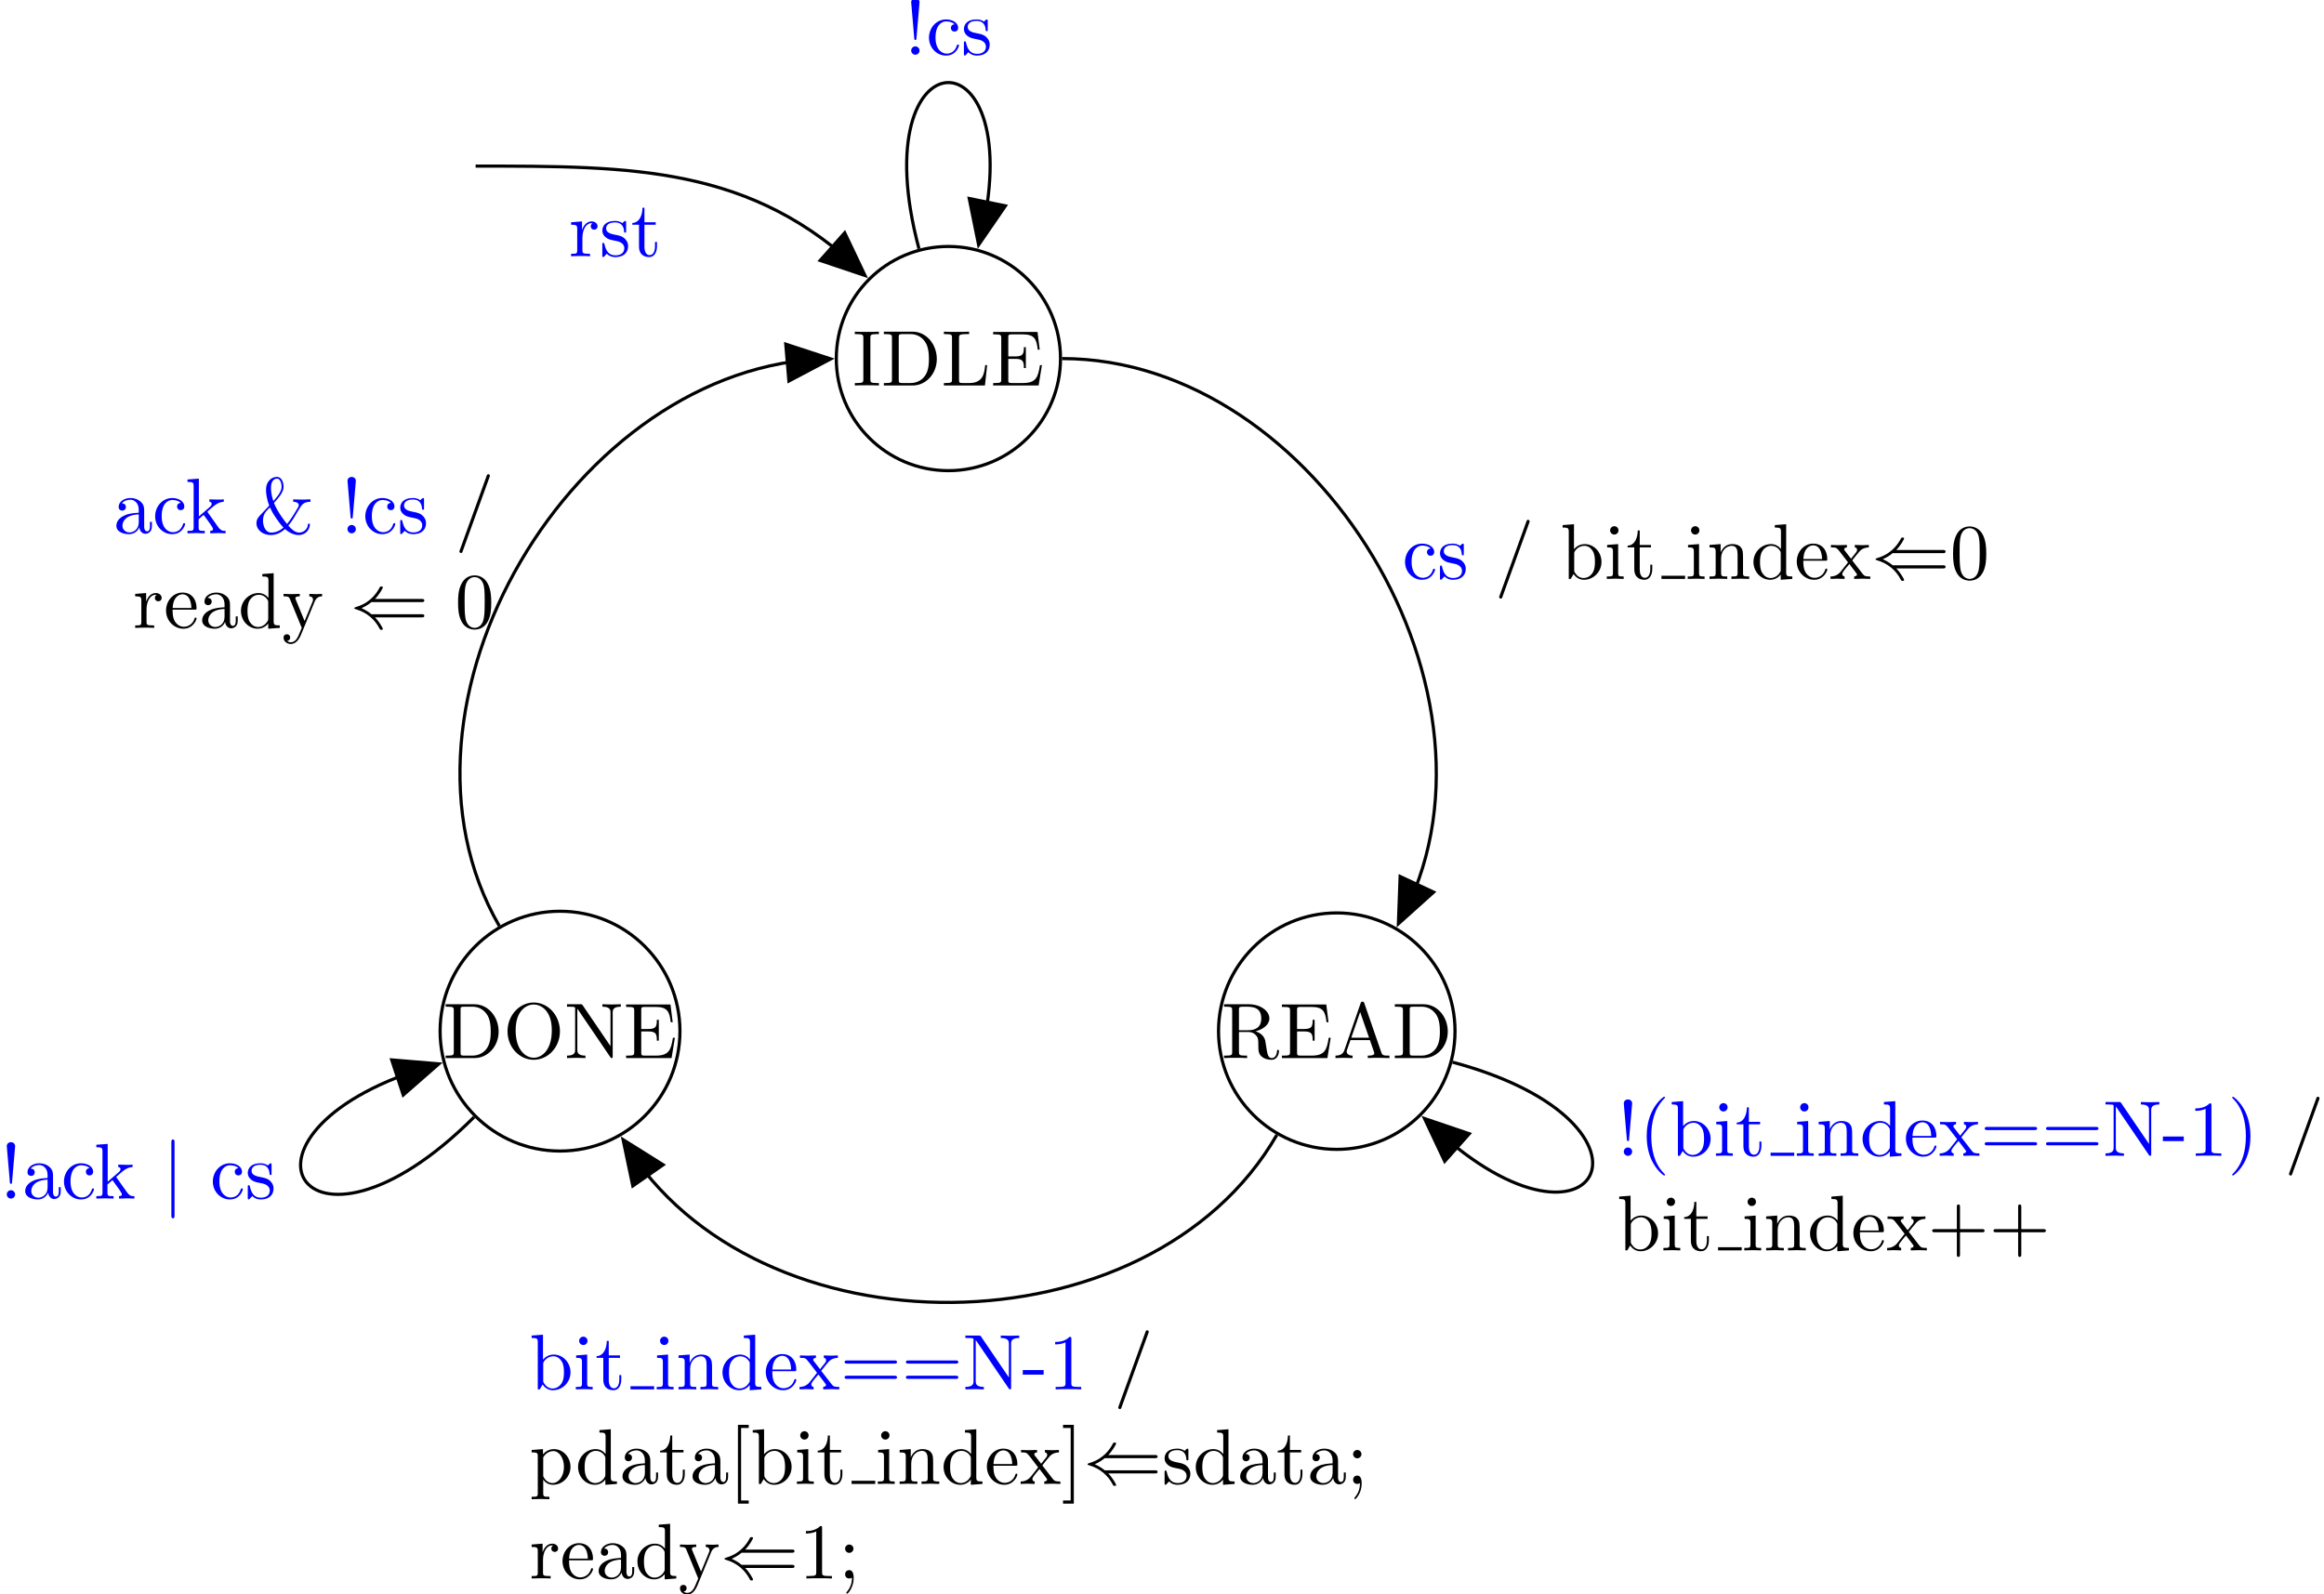
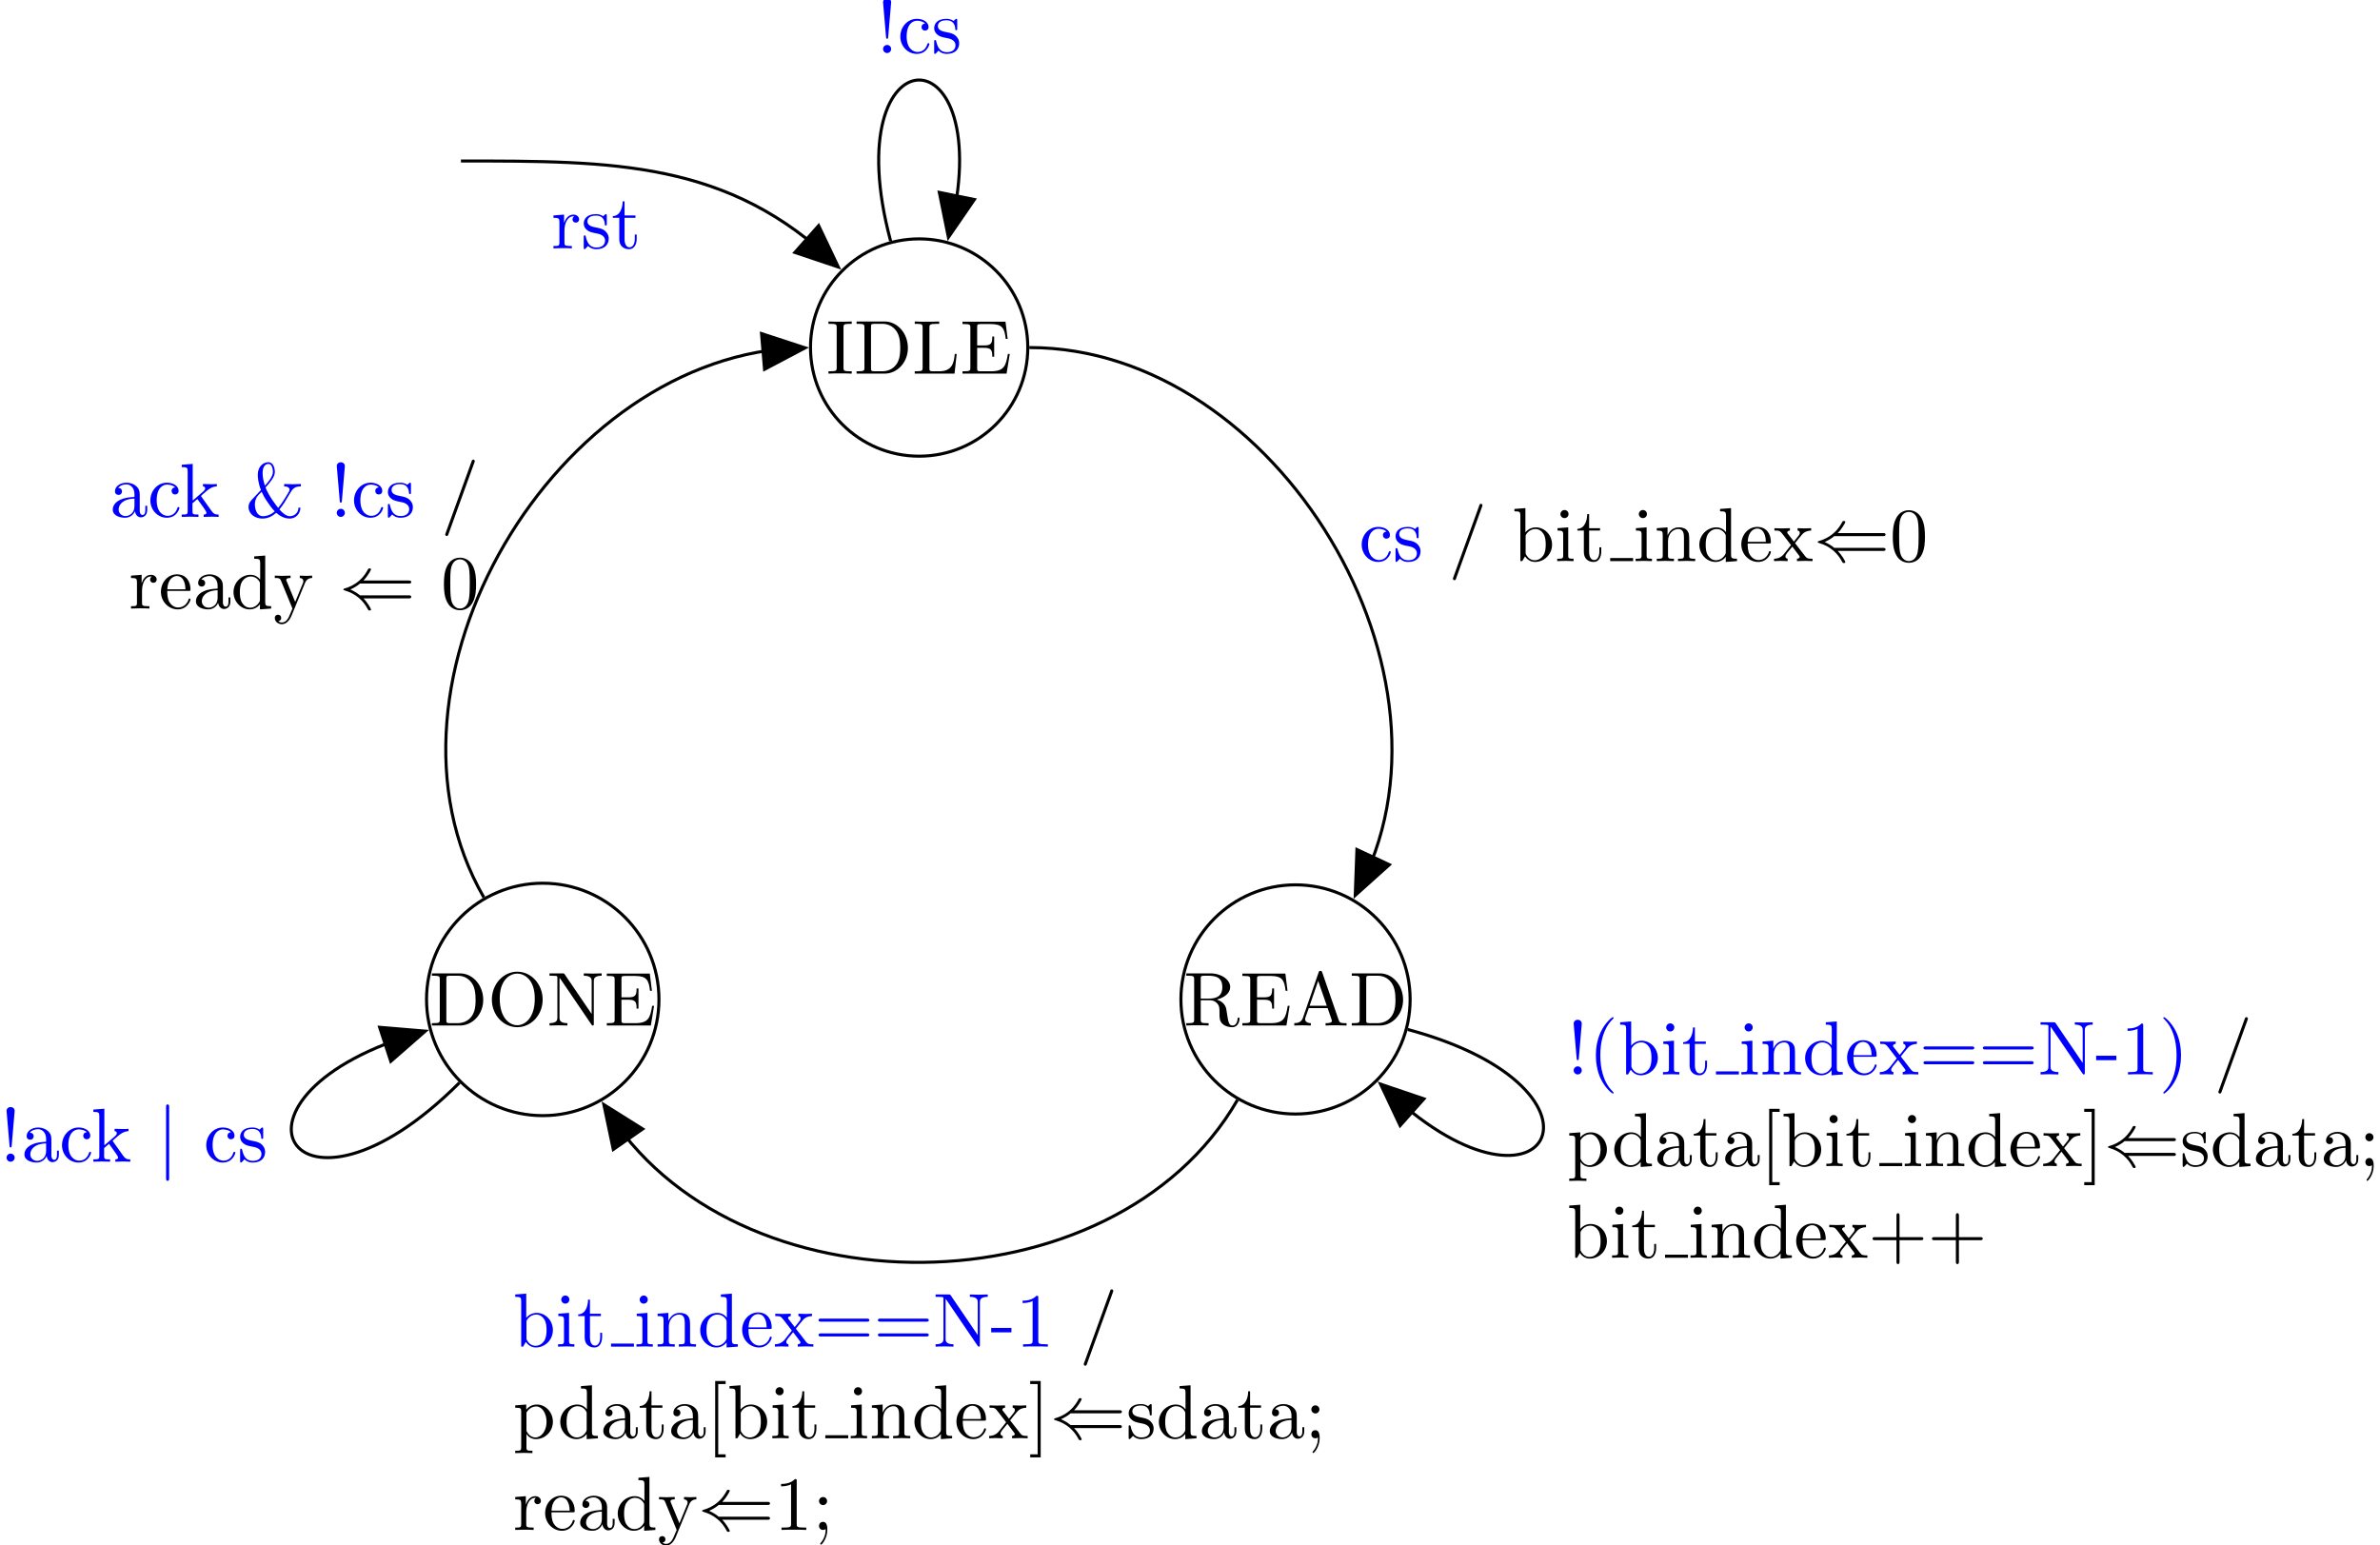
- <svg xmlns="http://www.w3.org/2000/svg" xmlns:xlink="http://www.w3.org/1999/xlink" version="1.1" width="587.593pt" height="403.037pt" viewBox="6.638 -409.676 587.593 403.037">
+ <svg xmlns="http://www.w3.org/2000/svg" xmlns:xlink="http://www.w3.org/1999/xlink" version="1.1" width="620.913pt" height="403.037pt" viewBox="6.638 -409.676 620.913 403.037">
  <defs>
    <path id="g0-40" d="M9.056-1.325C9.225-1.325 9.405-1.325 9.405-1.524S9.225-1.724 9.046-1.724H2.72C2.301-2.082 1.793-2.341 1.465-2.491C1.823-2.65 2.311-2.909 2.72-3.258H9.046C9.225-3.258 9.405-3.258 9.405-3.457S9.225-3.656 9.056-3.656H3.168C3.646-4.115 4.164-4.991 4.164-5.121C4.164-5.23 4.035-5.23 3.975-5.23C3.895-5.23 3.826-5.23 3.786-5.151C3.577-4.772 3.298-4.244 2.65-3.666C1.963-3.059 1.295-2.79 .777-2.64C.608-2.58 .598-2.57 .578-2.55C.558-2.54 .558-2.511 .558-2.491S.558-2.451 .568-2.431L.598-2.411C.618-2.401 .628-2.391 .817-2.331C2.162-1.933 3.158-1.026 3.716 .04C3.826 .239 3.836 .249 3.975 .249C4.035 .249 4.164 .249 4.164 .139C4.164 .01 3.656-.857 3.168-1.325H9.056Z" />
    <path id="g0-106" d="M1.584-7.113C1.584-7.293 1.584-7.472 1.385-7.472S1.186-7.293 1.186-7.113V2.132C1.186 2.311 1.186 2.491 1.385 2.491S1.584 2.311 1.584 2.132V-7.113Z" />
    <path id="g1-33" d="M1.524-2.082L1.913-6.625C1.913-6.954 1.644-7.133 1.385-7.133S.857-6.954 .857-6.625L1.245-2.092C1.255-1.943 1.265-1.863 1.385-1.863C1.484-1.863 1.514-1.913 1.524-2.082ZM1.913-.528C1.913-.817 1.674-1.056 1.385-1.056S.857-.817 .857-.528S1.096 0 1.385 0S1.913-.239 1.913-.528Z" />
    <path id="g1-38" d="M6.934-1.205C6.904-.418 6.267-.09 5.818-.09C5.28-.09 4.762-.598 4.443-.976C4.902-1.504 5.3-2.182 5.758-2.969C6.147-3.626 6.356-3.975 7.243-3.985V-4.294C6.874-4.274 6.336-4.264 6.276-4.264C6.167-4.264 5.33-4.274 5.061-4.294V-3.985C5.519-3.985 5.768-3.796 5.768-3.547C5.768-3.447 5.719-3.377 5.709-3.347C5.161-2.381 4.712-1.704 4.284-1.176C4.154-1.325 3.068-2.69 2.63-3.836C3.168-4.433 3.846-5.191 3.846-5.848C3.846-6.306 3.686-7.133 2.979-7.133C2.361-7.133 1.624-6.585 1.624-5.529C1.624-5.111 1.684-4.394 2.032-3.507L1.126-2.54C.677-2.082 .418-1.813 .418-1.275C.418-.408 1.235 .219 2.222 .219C3.068 .219 3.656-.209 4.025-.538C4.712 .06 5.3 .219 5.778 .219C6.535 .219 7.163-.349 7.183-1.205H6.934ZM2.55-4.075C2.281-4.872 2.252-5.45 2.252-5.758C2.252-6.595 2.65-6.914 2.999-6.914C3.597-6.914 3.597-5.878 3.597-5.858C3.597-5.2 2.79-4.334 2.55-4.075ZM2.122-3.278C2.341-2.809 2.491-2.511 2.919-1.893C3.108-1.614 3.467-1.096 3.836-.727C3.198-.159 2.58-.09 2.301-.09C1.474-.09 1.245-1.056 1.245-1.594C1.245-2.401 1.584-2.76 2.122-3.278Z" />
    <path id="g1-40" d="M3.298 2.391C3.298 2.361 3.298 2.341 3.128 2.172C1.883 .917 1.564-.966 1.564-2.491C1.564-4.224 1.943-5.958 3.168-7.203C3.298-7.323 3.298-7.342 3.298-7.372C3.298-7.442 3.258-7.472 3.198-7.472C3.098-7.472 2.202-6.795 1.614-5.529C1.106-4.433 .986-3.328 .986-2.491C.986-1.714 1.096-.508 1.644 .618C2.242 1.843 3.098 2.491 3.198 2.491C3.258 2.491 3.298 2.461 3.298 2.391Z" />
    <path id="g1-41" d="M2.879-2.491C2.879-3.268 2.77-4.473 2.222-5.599C1.624-6.824 .767-7.472 .667-7.472C.608-7.472 .568-7.432 .568-7.372C.568-7.342 .568-7.323 .757-7.143C1.733-6.157 2.301-4.573 2.301-2.491C2.301-.787 1.933 .966 .697 2.222C.568 2.341 .568 2.361 .568 2.391C.568 2.451 .608 2.491 .667 2.491C.767 2.491 1.664 1.813 2.252 .548C2.76-.548 2.879-1.654 2.879-2.491Z" />
    <path id="g1-43" d="M4.075-2.291H6.854C6.994-2.291 7.183-2.291 7.183-2.491S6.994-2.69 6.854-2.69H4.075V-5.479C4.075-5.619 4.075-5.808 3.875-5.808S3.676-5.619 3.676-5.479V-2.69H.887C.747-2.69 .558-2.69 .558-2.491S.747-2.291 .887-2.291H3.676V.498C3.676 .638 3.676 .827 3.875 .827S4.075 .638 4.075 .498V-2.291Z" />
    <path id="g1-45" d="M2.75-1.863V-2.441H.11V-1.863H2.75Z" />
    <path id="g1-47" d="M4.364-7.093C4.413-7.223 4.413-7.253 4.413-7.273C4.413-7.382 4.324-7.472 4.214-7.472C4.075-7.472 4.035-7.372 4.005-7.273L.608 2.112C.558 2.242 .558 2.271 .558 2.291C.558 2.401 .648 2.491 .757 2.491C.897 2.491 .936 2.391 .966 2.291L4.364-7.093Z" />
    <path id="g1-48" d="M4.583-3.188C4.583-3.985 4.533-4.782 4.184-5.519C3.726-6.476 2.909-6.635 2.491-6.635C1.893-6.635 1.166-6.376 .757-5.45C.438-4.762 .389-3.985 .389-3.188C.389-2.441 .428-1.544 .837-.787C1.265 .02 1.993 .219 2.481 .219C3.019 .219 3.776 .01 4.214-.936C4.533-1.624 4.583-2.401 4.583-3.188ZM2.481 0C2.092 0 1.504-.249 1.325-1.205C1.215-1.803 1.215-2.72 1.215-3.308C1.215-3.945 1.215-4.603 1.295-5.141C1.484-6.326 2.232-6.416 2.481-6.416C2.809-6.416 3.467-6.237 3.656-5.25C3.756-4.692 3.756-3.935 3.756-3.308C3.756-2.56 3.756-1.883 3.646-1.245C3.497-.299 2.929 0 2.481 0Z" />
    <path id="g1-49" d="M2.929-6.376C2.929-6.615 2.929-6.635 2.7-6.635C2.082-5.998 1.205-5.998 .887-5.998V-5.689C1.086-5.689 1.674-5.689 2.192-5.948V-.787C2.192-.428 2.162-.309 1.265-.309H.946V0C1.295-.03 2.162-.03 2.56-.03S3.826-.03 4.174 0V-.309H3.856C2.959-.309 2.929-.418 2.929-.787V-6.376Z" />
    <path id="g1-59" d="M1.913-3.766C1.913-4.055 1.674-4.294 1.385-4.294S.857-4.055 .857-3.766S1.096-3.238 1.385-3.238S1.913-3.477 1.913-3.766ZM1.724-.11C1.724 .169 1.724 .946 1.086 1.684C1.016 1.763 1.016 1.783 1.016 1.813C1.016 1.883 1.066 1.923 1.116 1.923C1.225 1.923 1.943 1.126 1.943-.03C1.943-.319 1.923-1.056 1.385-1.056C1.036-1.056 .857-.787 .857-.528S1.026 0 1.385 0C1.435 0 1.455 0 1.465-.01C1.534-.02 1.644-.04 1.724-.11Z" />
    <path id="g1-61" d="M6.844-3.258C6.994-3.258 7.183-3.258 7.183-3.457S6.994-3.656 6.854-3.656H.887C.747-3.656 .558-3.656 .558-3.457S.747-3.258 .897-3.258H6.844ZM6.854-1.325C6.994-1.325 7.183-1.325 7.183-1.524S6.994-1.724 6.844-1.724H.897C.747-1.724 .558-1.724 .558-1.524S.747-1.325 .887-1.325H6.854Z" />
    <path id="g1-65" d="M3.965-6.934C3.915-7.064 3.895-7.133 3.736-7.133S3.547-7.073 3.497-6.934L1.435-.976C1.255-.468 .857-.319 .319-.309V0C.548-.01 .976-.03 1.335-.03C1.644-.03 2.162-.01 2.481 0V-.309C1.983-.309 1.733-.558 1.733-.817C1.733-.847 1.743-.946 1.753-.966L2.212-2.271H4.672L5.2-.747C5.21-.707 5.23-.648 5.23-.608C5.23-.309 4.672-.309 4.403-.309V0C4.762-.03 5.46-.03 5.838-.03C6.267-.03 6.725-.02 7.143 0V-.309H6.964C6.366-.309 6.227-.379 6.117-.707L3.965-6.934ZM3.437-5.818L4.563-2.58H2.321L3.437-5.818Z" />
    <path id="g1-68" d="M.349-6.804V-6.496H.588C1.355-6.496 1.375-6.386 1.375-6.027V-.777C1.375-.418 1.355-.309 .588-.309H.349V0H3.995C5.669 0 7.044-1.474 7.044-3.347C7.044-5.24 5.699-6.804 3.995-6.804H.349ZM2.72-.309C2.252-.309 2.232-.379 2.232-.707V-6.097C2.232-6.426 2.252-6.496 2.72-6.496H3.716C4.334-6.496 5.021-6.276 5.529-5.569C5.958-4.981 6.047-4.125 6.047-3.347C6.047-2.242 5.858-1.644 5.499-1.156C5.3-.887 4.732-.309 3.726-.309H2.72Z" />
    <path id="g1-69" d="M1.355-.777C1.355-.418 1.335-.309 .568-.309H.329V0H6.077L6.496-2.57H6.247C5.998-1.036 5.768-.309 4.055-.309H2.73C2.262-.309 2.242-.379 2.242-.707V-3.367H3.138C4.105-3.367 4.214-3.049 4.214-2.202H4.463V-4.842H4.214C4.214-3.985 4.105-3.676 3.138-3.676H2.242V-6.067C2.242-6.396 2.262-6.466 2.73-6.466H4.015C5.539-6.466 5.808-5.918 5.968-4.533H6.217L5.938-6.775H.329V-6.466H.568C1.335-6.466 1.355-6.356 1.355-5.998V-.777Z" />
    <path id="g1-73" d="M2.242-6.027C2.242-6.386 2.271-6.496 3.059-6.496H3.318V-6.804C2.969-6.775 2.182-6.775 1.803-6.775C1.415-6.775 .628-6.775 .279-6.804V-6.496H.538C1.325-6.496 1.355-6.386 1.355-6.027V-.777C1.355-.418 1.325-.309 .538-.309H.279V0C.628-.03 1.415-.03 1.793-.03C2.182-.03 2.969-.03 3.318 0V-.309H3.059C2.271-.309 2.242-.418 2.242-.777V-6.027Z" />
    <path id="g1-76" d="M5.798-2.57H5.549C5.44-1.554 5.3-.309 3.547-.309H2.73C2.262-.309 2.242-.379 2.242-.707V-6.017C2.242-6.356 2.242-6.496 3.188-6.496H3.517V-6.804C3.158-6.775 2.252-6.775 1.843-6.775C1.455-6.775 .677-6.775 .329-6.804V-6.496H.568C1.335-6.496 1.355-6.386 1.355-6.027V-.777C1.355-.418 1.335-.309 .568-.309H.329V0H5.519L5.798-2.57Z" />
    <path id="g1-78" d="M2.311-6.675C2.222-6.795 2.212-6.804 2.022-6.804H.329V-6.496H.618C.767-6.496 .966-6.486 1.116-6.476C1.345-6.446 1.355-6.436 1.355-6.247V-1.046C1.355-.777 1.355-.309 .329-.309V0C.677-.01 1.166-.03 1.494-.03S2.311-.01 2.66 0V-.309C1.634-.309 1.634-.777 1.634-1.046V-6.227C1.684-6.177 1.694-6.167 1.733-6.107L5.798-.13C5.888-.01 5.898 0 5.968 0C6.107 0 6.107-.07 6.107-.259V-5.758C6.107-6.027 6.107-6.496 7.133-6.496V-6.804C6.785-6.795 6.296-6.775 5.968-6.775S5.151-6.795 4.802-6.804V-6.496C5.828-6.496 5.828-6.027 5.828-5.758V-1.504L2.311-6.675Z" />
    <path id="g1-79" d="M7.183-3.377C7.183-5.41 5.679-7.024 3.866-7.024C2.082-7.024 .558-5.43 .558-3.377C.558-1.335 2.092 .219 3.866 .219C5.679 .219 7.183-1.365 7.183-3.377ZM3.875-.04C2.919-.04 1.584-.917 1.584-3.517C1.584-6.097 3.039-6.775 3.866-6.775C4.732-6.775 6.157-6.067 6.157-3.517C6.157-.877 4.792-.04 3.875-.04Z" />
    <path id="g1-82" d="M2.232-3.517V-6.097C2.232-6.326 2.232-6.446 2.451-6.476C2.55-6.496 2.839-6.496 3.039-6.496C3.935-6.496 5.051-6.456 5.051-5.011C5.051-4.324 4.812-3.517 3.337-3.517H2.232ZM4.334-3.387C5.3-3.626 6.077-4.234 6.077-5.011C6.077-5.968 4.941-6.804 3.477-6.804H.349V-6.496H.588C1.355-6.496 1.375-6.386 1.375-6.027V-.777C1.375-.418 1.355-.309 .588-.309H.349V0C.707-.03 1.415-.03 1.803-.03S2.899-.03 3.258 0V-.309H3.019C2.252-.309 2.232-.418 2.232-.777V-3.298H3.377C3.537-3.298 3.955-3.298 4.304-2.959C4.682-2.6 4.682-2.291 4.682-1.624C4.682-.976 4.682-.578 5.091-.199C5.499 .159 6.047 .219 6.346 .219C7.123 .219 7.293-.598 7.293-.877C7.293-.936 7.293-1.046 7.163-1.046C7.054-1.046 7.054-.956 7.044-.887C6.984-.179 6.635 0 6.386 0C5.898 0 5.818-.508 5.679-1.435L5.549-2.232C5.37-2.869 4.882-3.198 4.334-3.387Z" />
    <path id="g1-91" d="M2.54 2.491V2.092H1.574V-7.073H2.54V-7.472H1.176V2.491H2.54Z" />
    <path id="g1-93" d="M1.584-7.472H.219V-7.073H1.186V2.092H.219V2.491H1.584V-7.472Z" />
    <path id="g1-97" d="M3.318-.757C3.357-.359 3.626 .06 4.095 .06C4.304 .06 4.912-.08 4.912-.887V-1.445H4.663V-.887C4.663-.309 4.413-.249 4.304-.249C3.975-.249 3.935-.697 3.935-.747V-2.74C3.935-3.158 3.935-3.547 3.577-3.915C3.188-4.304 2.69-4.463 2.212-4.463C1.395-4.463 .707-3.995 .707-3.337C.707-3.039 .907-2.869 1.166-2.869C1.445-2.869 1.624-3.068 1.624-3.328C1.624-3.447 1.574-3.776 1.116-3.786C1.385-4.134 1.873-4.244 2.192-4.244C2.68-4.244 3.248-3.856 3.248-2.969V-2.6C2.74-2.57 2.042-2.54 1.415-2.242C.667-1.903 .418-1.385 .418-.946C.418-.139 1.385 .11 2.012 .11C2.67 .11 3.128-.289 3.318-.757ZM3.248-2.391V-1.395C3.248-.448 2.531-.11 2.082-.11C1.594-.11 1.186-.458 1.186-.956C1.186-1.504 1.604-2.331 3.248-2.391Z" />
    <path id="g1-98" d="M1.714-3.756V-6.914L.279-6.804V-6.496C.976-6.496 1.056-6.426 1.056-5.938V0H1.305C1.315-.01 1.395-.149 1.664-.618C1.813-.389 2.232 .11 2.969 .11C4.154 .11 5.191-.867 5.191-2.152C5.191-3.417 4.214-4.403 3.078-4.403C2.301-4.403 1.873-3.935 1.714-3.756ZM1.743-1.136V-3.188C1.743-3.377 1.743-3.387 1.853-3.547C2.242-4.105 2.79-4.184 3.029-4.184C3.477-4.184 3.836-3.925 4.075-3.547C4.334-3.138 4.364-2.57 4.364-2.162C4.364-1.793 4.344-1.196 4.055-.747C3.846-.438 3.467-.11 2.929-.11C2.481-.11 2.122-.349 1.883-.717C1.743-.927 1.743-.956 1.743-1.136Z" />
    <path id="g1-99" d="M1.166-2.172C1.166-3.796 1.983-4.214 2.511-4.214C2.6-4.214 3.228-4.204 3.577-3.846C3.168-3.816 3.108-3.517 3.108-3.387C3.108-3.128 3.288-2.929 3.567-2.929C3.826-2.929 4.025-3.098 4.025-3.397C4.025-4.075 3.268-4.463 2.501-4.463C1.255-4.463 .339-3.387 .339-2.152C.339-.877 1.325 .11 2.481 .11C3.816 .11 4.134-1.086 4.134-1.186S4.035-1.285 4.005-1.285C3.915-1.285 3.895-1.245 3.875-1.186C3.587-.259 2.939-.139 2.57-.139C2.042-.139 1.166-.568 1.166-2.172Z" />
    <path id="g1-100" d="M3.786-.548V.11L5.25 0V-.309C4.553-.309 4.473-.379 4.473-.867V-6.914L3.039-6.804V-6.496C3.736-6.496 3.816-6.426 3.816-5.938V-3.786C3.527-4.144 3.098-4.403 2.56-4.403C1.385-4.403 .339-3.427 .339-2.142C.339-.877 1.315 .11 2.451 .11C3.088 .11 3.537-.229 3.786-.548ZM3.786-3.218V-1.176C3.786-.996 3.786-.976 3.676-.807C3.377-.329 2.929-.11 2.501-.11C2.052-.11 1.694-.369 1.455-.747C1.196-1.156 1.166-1.724 1.166-2.132C1.166-2.501 1.186-3.098 1.474-3.547C1.684-3.856 2.062-4.184 2.6-4.184C2.949-4.184 3.367-4.035 3.676-3.587C3.786-3.417 3.786-3.397 3.786-3.218Z" />
    <path id="g1-101" d="M1.116-2.511C1.176-3.995 2.012-4.244 2.351-4.244C3.377-4.244 3.477-2.899 3.477-2.511H1.116ZM1.106-2.301H3.885C4.105-2.301 4.134-2.301 4.134-2.511C4.134-3.497 3.597-4.463 2.351-4.463C1.196-4.463 .279-3.437 .279-2.192C.279-.857 1.325 .11 2.471 .11C3.686 .11 4.134-.996 4.134-1.186C4.134-1.285 4.055-1.305 4.005-1.305C3.915-1.305 3.895-1.245 3.875-1.166C3.527-.139 2.63-.139 2.531-.139C2.032-.139 1.634-.438 1.405-.807C1.106-1.285 1.106-1.943 1.106-2.301Z" />
    <path id="g1-105" d="M1.763-4.403L.369-4.294V-3.985C1.016-3.985 1.106-3.925 1.106-3.437V-.757C1.106-.309 .996-.309 .329-.309V0C.648-.01 1.186-.03 1.425-.03C1.773-.03 2.122-.01 2.461 0V-.309C1.803-.309 1.763-.359 1.763-.747V-4.403ZM1.803-6.137C1.803-6.456 1.554-6.665 1.275-6.665C.966-6.665 .747-6.396 .747-6.137C.747-5.868 .966-5.609 1.275-5.609C1.554-5.609 1.803-5.818 1.803-6.137Z" />
    <path id="g1-107" d="M1.056-.757C1.056-.309 .946-.309 .279-.309V0C.608-.01 1.076-.03 1.365-.03C1.664-.03 2.062-.02 2.461 0V-.309C1.793-.309 1.684-.309 1.684-.757V-1.783L2.321-2.331C3.088-1.275 3.507-.717 3.507-.538C3.507-.349 3.337-.309 3.148-.309V0C3.427-.01 4.015-.03 4.224-.03C4.513-.03 4.802-.02 5.091 0V-.309C4.722-.309 4.503-.309 4.125-.837L2.859-2.62C2.849-2.64 2.8-2.7 2.8-2.73C2.8-2.77 3.507-3.367 3.606-3.447C4.234-3.955 4.653-3.975 4.862-3.985V-4.294C4.573-4.264 4.443-4.264 4.164-4.264C3.806-4.264 3.188-4.284 3.049-4.294V-3.985C3.238-3.975 3.337-3.866 3.337-3.736C3.337-3.537 3.198-3.417 3.118-3.347L1.714-2.132V-6.914L.279-6.804V-6.496C.976-6.496 1.056-6.426 1.056-5.938V-.757Z" />
    <path id="g1-110" d="M1.096-3.427V-.757C1.096-.309 .986-.309 .319-.309V0C.667-.01 1.176-.03 1.445-.03C1.704-.03 2.222-.01 2.56 0V-.309C1.893-.309 1.783-.309 1.783-.757V-2.59C1.783-3.626 2.491-4.184 3.128-4.184C3.756-4.184 3.866-3.646 3.866-3.078V-.757C3.866-.309 3.756-.309 3.088-.309V0C3.437-.01 3.945-.03 4.214-.03C4.473-.03 4.991-.01 5.33 0V-.309C4.812-.309 4.563-.309 4.553-.608V-2.511C4.553-3.367 4.553-3.676 4.244-4.035C4.105-4.204 3.776-4.403 3.198-4.403C2.471-4.403 2.002-3.975 1.724-3.357V-4.403L.319-4.294V-3.985C1.016-3.985 1.096-3.915 1.096-3.427Z" />
    <path id="g1-112" d="M1.714-3.746V-4.403L.279-4.294V-3.985C.986-3.985 1.056-3.925 1.056-3.487V1.176C1.056 1.624 .946 1.624 .279 1.624V1.933C.618 1.923 1.136 1.903 1.395 1.903C1.664 1.903 2.172 1.923 2.521 1.933V1.624C1.853 1.624 1.743 1.624 1.743 1.176V-.498V-.588C1.793-.428 2.212 .11 2.969 .11C4.154 .11 5.191-.867 5.191-2.152C5.191-3.417 4.224-4.403 3.108-4.403C2.331-4.403 1.913-3.965 1.714-3.746ZM1.743-1.136V-3.357C2.032-3.866 2.521-4.154 3.029-4.154C3.756-4.154 4.364-3.278 4.364-2.152C4.364-.946 3.666-.11 2.929-.11C2.531-.11 2.152-.309 1.883-.717C1.743-.927 1.743-.936 1.743-1.136Z" />
    <path id="g1-114" d="M1.664-3.308V-4.403L.279-4.294V-3.985C.976-3.985 1.056-3.915 1.056-3.427V-.757C1.056-.309 .946-.309 .279-.309V0C.667-.01 1.136-.03 1.415-.03C1.813-.03 2.281-.03 2.68 0V-.309H2.471C1.733-.309 1.714-.418 1.714-.777V-2.311C1.714-3.298 2.132-4.184 2.889-4.184C2.959-4.184 2.979-4.184 2.999-4.174C2.969-4.164 2.77-4.045 2.77-3.786C2.77-3.507 2.979-3.357 3.198-3.357C3.377-3.357 3.626-3.477 3.626-3.796S3.318-4.403 2.889-4.403C2.162-4.403 1.803-3.736 1.664-3.308Z" />
    <path id="g1-115" d="M2.072-1.933C2.291-1.893 3.108-1.733 3.108-1.016C3.108-.508 2.76-.11 1.983-.11C1.146-.11 .787-.677 .598-1.524C.568-1.654 .558-1.694 .458-1.694C.329-1.694 .329-1.624 .329-1.445V-.13C.329 .04 .329 .11 .438 .11C.488 .11 .498 .1 .687-.09C.707-.11 .707-.13 .887-.319C1.325 .1 1.773 .11 1.983 .11C3.128 .11 3.587-.558 3.587-1.275C3.587-1.803 3.288-2.102 3.168-2.222C2.839-2.54 2.451-2.62 2.032-2.7C1.474-2.809 .807-2.939 .807-3.517C.807-3.866 1.066-4.274 1.923-4.274C3.019-4.274 3.068-3.377 3.088-3.068C3.098-2.979 3.188-2.979 3.208-2.979C3.337-2.979 3.337-3.029 3.337-3.218V-4.224C3.337-4.394 3.337-4.463 3.228-4.463C3.178-4.463 3.158-4.463 3.029-4.344C2.999-4.304 2.899-4.214 2.859-4.184C2.481-4.463 2.072-4.463 1.923-4.463C.707-4.463 .329-3.796 .329-3.238C.329-2.889 .488-2.61 .757-2.391C1.076-2.132 1.355-2.072 2.072-1.933Z" />
    <path id="g1-116" d="M1.724-3.985H3.148V-4.294H1.724V-6.127H1.474C1.465-5.31 1.166-4.244 .189-4.204V-3.985H1.036V-1.235C1.036-.01 1.963 .11 2.321 .11C3.029 .11 3.308-.598 3.308-1.235V-1.803H3.059V-1.255C3.059-.518 2.76-.139 2.391-.139C1.724-.139 1.724-1.046 1.724-1.215V-3.985Z" />
    <path id="g1-120" d="M2.859-2.341C3.158-2.72 3.537-3.208 3.776-3.467C4.085-3.826 4.493-3.975 4.961-3.985V-4.294C4.702-4.274 4.403-4.264 4.144-4.264C3.846-4.264 3.318-4.284 3.188-4.294V-3.985C3.397-3.965 3.477-3.836 3.477-3.676S3.377-3.387 3.328-3.328L2.71-2.55L1.933-3.557C1.843-3.656 1.843-3.676 1.843-3.736C1.843-3.885 1.993-3.975 2.192-3.985V-4.294C1.933-4.284 1.275-4.264 1.116-4.264C.907-4.264 .438-4.274 .169-4.294V-3.985C.867-3.985 .877-3.975 1.345-3.377L2.331-2.092L1.395-.907C.917-.329 .329-.309 .12-.309V0C.379-.02 .687-.03 .946-.03C1.235-.03 1.654-.01 1.893 0V-.309C1.674-.339 1.604-.468 1.604-.618C1.604-.837 1.893-1.166 2.501-1.883L3.258-.887C3.337-.777 3.467-.618 3.467-.558C3.467-.468 3.377-.319 3.108-.309V0C3.407-.01 3.965-.03 4.184-.03C4.453-.03 4.842-.02 5.141 0V-.309C4.603-.309 4.423-.329 4.194-.618L2.859-2.341Z" />
    <path id="g1-121" d="M4.134-3.347C4.394-3.975 4.902-3.985 5.061-3.985V-4.294C4.832-4.274 4.543-4.264 4.314-4.264C4.134-4.264 3.666-4.284 3.447-4.294V-3.985C3.756-3.975 3.915-3.806 3.915-3.557C3.915-3.457 3.905-3.437 3.856-3.318L2.849-.867L1.743-3.547C1.704-3.646 1.684-3.686 1.684-3.726C1.684-3.985 2.052-3.985 2.242-3.985V-4.294C1.983-4.284 1.325-4.264 1.156-4.264C.887-4.264 .488-4.274 .189-4.294V-3.985C.667-3.985 .857-3.985 .996-3.636L2.491 0C2.441 .13 2.301 .458 2.242 .588C2.022 1.136 1.743 1.823 1.106 1.823C1.056 1.823 .827 1.823 .638 1.644C.946 1.604 1.026 1.385 1.026 1.225C1.026 .966 .837 .807 .608 .807C.408 .807 .189 .936 .189 1.235C.189 1.684 .608 2.042 1.106 2.042C1.733 2.042 2.142 1.474 2.381 .907L4.134-3.347Z" />
  </defs>
  <g id="page1" transform="matrix(2 0 0 2 0 0)">
    <path d="M137.387-159.5C137.387-167.328 131.043-173.676 123.215-173.676C115.387-173.676 109.043-167.328 109.043-159.5S115.387-145.328 123.215-145.328C131.043-145.328 137.387-151.672 137.387-159.5Z" stroke="#000" fill="none" stroke-width=".399" stroke-miterlimit="10" />
    <g transform="matrix(1 0 0 1 -12.108 -53.29)">
      <use x="123.215" y="-102.807" xlink:href="#g1-73" />
      <use x="126.813" y="-102.807" xlink:href="#g1-68" />
      <use x="134.423" y="-102.807" xlink:href="#g1-76" />
      <use x="140.65" y="-102.807" xlink:href="#g1-69" />
    </g>
    <path d="M119.496-173.383C112.059-201.141 134.023-201.402 127.137-174.168" stroke="#000" fill="none" stroke-width=".399" stroke-miterlimit="10" />
    <path d="M130.422-178.808L127.035-173.883L125.848-179.742Z" />
    <path d="M130.422-178.808L127.035-173.883L125.848-179.742Z" stroke="#000" fill="none" stroke-width=".398" stroke-miterlimit="10" />
    <path d="M187.262-74.461C187.262-82.715 180.57-89.41 172.312-89.41C164.059-89.41 157.363-82.715 157.363-74.461C157.363-66.203 164.059-59.512 172.312-59.512C180.57-59.512 187.262-66.203 187.262-74.461Z" stroke="#000" fill="none" stroke-width=".399" stroke-miterlimit="10" />
    <g transform="matrix(1 0 0 1 34.5 31.7507)">
      <use x="123.215" y="-102.807" xlink:href="#g1-82" />
      <use x="130.549" y="-102.807" xlink:href="#g1-69" />
      <use x="137.329" y="-102.807" xlink:href="#g1-65" />
      <use x="144.801" y="-102.807" xlink:href="#g1-68" />
    </g>
    <path d="M186.945-70.539C216.297-62.676 204.91-42.434 183.598-63.184" stroke="#000" fill="none" stroke-width=".399" stroke-miterlimit="10" />
    <path d="M185.957-58.004L183.406-63.41L189.066-61.488Z" />
    <path d="M185.957-58.004L183.406-63.41L189.066-61.488Z" stroke="#000" fill="none" stroke-width=".398" stroke-miterlimit="10" />
    <path d="M89.277-74.461C89.277-82.832 82.488-89.621 74.117-89.621C65.742-89.621 58.957-82.832 58.957-74.461C58.957-66.086 65.742-59.301 74.117-59.301C82.488-59.301 89.277-66.086 89.277-74.461Z" stroke="#000" fill="none" stroke-width=".399" stroke-miterlimit="10" />
    <g transform="matrix(1 0 0 1 -63.9041 31.7507)">
      <use x="123.215" y="-102.807" xlink:href="#g1-68" />
      <use x="130.826" y="-102.807" xlink:href="#g1-79" />
      <use x="138.574" y="-102.807" xlink:href="#g1-78" />
      <use x="146.046" y="-102.807" xlink:href="#g1-69" />
    </g>
    <path d="M63.254-63.598C41.465-41.809 29.465-62.078 58.5-70.269" stroke="#000" fill="none" stroke-width=".399" stroke-miterlimit="10" />
    <path d="M52.84-70.824L58.797-70.324L54.297-66.387Z" />
    <path d="M52.84-70.824L58.797-70.324L54.297-66.387Z" stroke="#000" fill="none" stroke-width=".398" stroke-miterlimit="10" />
    <path d="M137.586-159.5C169.934-159.5 195.766-116.543 180.281-88.281" stroke="#000" fill="none" stroke-width=".399" stroke-miterlimit="10" />
    <path d="M184.551-92.035L180.102-88.039L180.321-94.016Z" />
    <path d="M184.551-92.035L180.102-88.039L180.321-94.016Z" stroke="#000" fill="none" stroke-width=".398" stroke-miterlimit="10" />
    <path d="M164.738-61.344C148.637-33.453 98.867-33.043 82.207-60.465" stroke="#000" fill="none" stroke-width=".399" stroke-miterlimit="10" />
    <path d="M83.32-54.891L82.09-60.738L87.152-57.562Z" />
    <path d="M83.32-54.891L82.09-60.738L87.152-57.562Z" stroke="#000" fill="none" stroke-width=".398" stroke-miterlimit="10" />
    <path d="M66.438-87.762C50.305-115.703 75.879-158.777 108.035-159.492" stroke="#000" fill="none" stroke-width=".399" stroke-miterlimit="10" />
    <path d="M102.656-161.32L108.336-159.457L103.05-156.664Z" />
    <path d="M102.656-161.32L108.336-159.457L103.05-156.664Z" stroke="#000" fill="none" stroke-width=".398" stroke-miterlimit="10" />
    <g fill="#00f" transform="matrix(1 0 0 1 57.389 -28.834)">
      <use x="123.215" y="-102.807" xlink:href="#g1-99" />
      <use x="127.643" y="-102.807" xlink:href="#g1-115" />
    </g>
    <g transform="matrix(1 0 0 1 57.389 -28.834)">
      <use x="134.894" y="-102.807" xlink:href="#g1-47" />
      <use x="143.196" y="-102.807" xlink:href="#g1-98" />
      <use x="148.731" y="-102.807" xlink:href="#g1-105" />
      <use x="151.498" y="-102.807" xlink:href="#g1-116" />
    </g>
    <rect x="155.97" y="-103.206" height=".399" width="2.989" transform="matrix(1 0 0 1 57.389 -28.834)" />
    <g transform="matrix(1 0 0 1 57.389 -28.834)">
      <use x="158.959" y="-102.807" xlink:href="#g1-105" />
      <use x="161.727" y="-102.807" xlink:href="#g1-110" />
      <use x="167.261" y="-102.807" xlink:href="#g1-100" />
      <use x="172.796" y="-102.807" xlink:href="#g1-101" />
      <use x="177.224" y="-102.807" xlink:href="#g1-120" />
      <use x="182.482" y="-102.807" xlink:href="#g0-40" />
      <use x="192.445" y="-102.807" xlink:href="#g1-48" />
    </g>
    <g fill="#00f" transform="matrix(1 0 0 1 -52.9655 97.55083)">
      <use x="123.215" y="-126.718" xlink:href="#g1-98" />
      <use x="128.75" y="-126.718" xlink:href="#g1-105" />
      <use x="131.518" y="-126.718" xlink:href="#g1-116" />
    </g>
    <rect x="135.99" y="-127.116" height=".399" width="2.989" transform="matrix(1 0 0 1 -52.9655 97.55083)" fill="#00f" />
    <g fill="#00f" transform="matrix(1 0 0 1 -52.9655 97.55083)">
      <use x="138.978" y="-126.718" xlink:href="#g1-105" />
      <use x="141.746" y="-126.718" xlink:href="#g1-110" />
      <use x="147.281" y="-126.718" xlink:href="#g1-100" />
      <use x="152.815" y="-126.718" xlink:href="#g1-101" />
      <use x="157.243" y="-126.718" xlink:href="#g1-120" />
      <use x="162.501" y="-126.718" xlink:href="#g1-61" />
      <use x="170.25" y="-126.718" xlink:href="#g1-61" />
      <use x="177.999" y="-126.718" xlink:href="#g1-78" />
      <use x="185.471" y="-126.718" xlink:href="#g1-45" />
      <use x="188.792" y="-126.718" xlink:href="#g1-49" />
    </g>
    <g transform="matrix(1 0 0 1 -52.9655 97.55083)">
      <use x="197.094" y="-126.718" xlink:href="#g1-47" />
      <use x="123.215" y="-114.762" xlink:href="#g1-112" />
      <use x="129.027" y="-114.762" xlink:href="#g1-100" />
      <use x="134.562" y="-114.762" xlink:href="#g1-97" />
      <use x="139.543" y="-114.762" xlink:href="#g1-116" />
      <use x="143.417" y="-114.762" xlink:href="#g1-97" />
      <use x="148.399" y="-114.762" xlink:href="#g1-91" />
      <use x="151.166" y="-114.762" xlink:href="#g1-98" />
      <use x="156.701" y="-114.762" xlink:href="#g1-105" />
      <use x="159.468" y="-114.762" xlink:href="#g1-116" />
    </g>
    <rect x="163.94" y="-115.161" height=".399" width="2.989" transform="matrix(1 0 0 1 -52.9655 97.55083)" />
    <g transform="matrix(1 0 0 1 -52.9655 97.55083)">
      <use x="166.929" y="-114.762" xlink:href="#g1-105" />
      <use x="169.697" y="-114.762" xlink:href="#g1-110" />
      <use x="175.232" y="-114.762" xlink:href="#g1-100" />
      <use x="180.766" y="-114.762" xlink:href="#g1-101" />
      <use x="185.194" y="-114.762" xlink:href="#g1-120" />
      <use x="190.452" y="-114.762" xlink:href="#g1-93" />
      <use x="193.22" y="-114.762" xlink:href="#g0-40" />
      <use x="203.182" y="-114.762" xlink:href="#g1-115" />
      <use x="207.112" y="-114.762" xlink:href="#g1-100" />
      <use x="212.647" y="-114.762" xlink:href="#g1-97" />
      <use x="217.628" y="-114.762" xlink:href="#g1-116" />
      <use x="221.503" y="-114.762" xlink:href="#g1-97" />
      <use x="226.484" y="-114.762" xlink:href="#g1-59" />
      <use x="123.215" y="-102.807" xlink:href="#g1-114" />
      <use x="127.117" y="-102.807" xlink:href="#g1-101" />
      <use x="131.545" y="-102.807" xlink:href="#g1-97" />
      <use x="136.527" y="-102.807" xlink:href="#g1-100" />
      <use x="142.061" y="-102.807" xlink:href="#g1-121" />
      <use x="147.319" y="-102.807" xlink:href="#g0-40" />
      <use x="157.282" y="-102.807" xlink:href="#g1-49" />
      <use x="162.263" y="-102.807" xlink:href="#g1-59" />
    </g>
    <g fill="#00f" transform="matrix(1 0 0 1 -105.6037 -22.645)">
      <use x="123.215" y="-114.762" xlink:href="#g1-97" />
      <use x="128.197" y="-114.762" xlink:href="#g1-99" />
      <use x="132.348" y="-114.762" xlink:href="#g1-107" />
      <use x="140.927" y="-114.762" xlink:href="#g1-38" />
      <use x="151.996" y="-114.762" xlink:href="#g1-33" />
      <use x="154.764" y="-114.762" xlink:href="#g1-99" />
      <use x="159.192" y="-114.762" xlink:href="#g1-115" />
    </g>
    <g transform="matrix(1 0 0 1 -105.6037 -22.645)">
      <use x="166.442" y="-114.762" xlink:href="#g1-47" />
      <use x="125.734" y="-102.807" xlink:href="#g1-114" />
      <use x="129.636" y="-102.807" xlink:href="#g1-101" />
      <use x="134.063" y="-102.807" xlink:href="#g1-97" />
      <use x="139.045" y="-102.807" xlink:href="#g1-100" />
      <use x="144.58" y="-102.807" xlink:href="#g1-121" />
      <use x="153.159" y="-102.807" xlink:href="#g0-40" />
      <use x="166.442" y="-102.807" xlink:href="#g1-48" />
    </g>
    <g fill="#00f" transform="matrix(1 0 0 1 -5.563 -95.112)">
      <use x="123.215" y="-102.807" xlink:href="#g1-33" />
      <use x="125.983" y="-102.807" xlink:href="#g1-99" />
      <use x="130.411" y="-102.807" xlink:href="#g1-115" />
    </g>
-     <g fill="#00f" transform="matrix(1 0 0 1 84.524 56.0661)">
-       <use x="123.215" y="-114.762" xlink:href="#g1-33" />
-       <use x="125.983" y="-114.762" xlink:href="#g1-40" />
-       <use x="129.857" y="-114.762" xlink:href="#g1-98" />
-       <use x="135.392" y="-114.762" xlink:href="#g1-105" />
-       <use x="138.159" y="-114.762" xlink:href="#g1-116" />
-     </g>
-     <rect x="142.631" y="-115.161" height=".399" width="2.989" transform="matrix(1 0 0 1 84.524 56.0661)" fill="#00f" />
-     <g fill="#00f" transform="matrix(1 0 0 1 84.524 56.0661)">
-       <use x="145.62" y="-114.762" xlink:href="#g1-105" />
-       <use x="148.388" y="-114.762" xlink:href="#g1-110" />
-       <use x="153.922" y="-114.762" xlink:href="#g1-100" />
-       <use x="159.457" y="-114.762" xlink:href="#g1-101" />
-       <use x="163.885" y="-114.762" xlink:href="#g1-120" />
-       <use x="169.143" y="-114.762" xlink:href="#g1-61" />
-       <use x="176.892" y="-114.762" xlink:href="#g1-61" />
-       <use x="184.641" y="-114.762" xlink:href="#g1-78" />
-       <use x="192.113" y="-114.762" xlink:href="#g1-45" />
-       <use x="195.434" y="-114.762" xlink:href="#g1-49" />
-       <use x="200.415" y="-114.762" xlink:href="#g1-41" />
-     </g>
-     <g transform="matrix(1 0 0 1 84.524 56.0661)">
-       <use x="207.61" y="-114.762" xlink:href="#g1-47" />
+     <g fill="#00f" transform="matrix(1 0 0 1 84.524 62.0437)">
+       <use x="123.215" y="-126.718" xlink:href="#g1-33" />
+       <use x="125.983" y="-126.718" xlink:href="#g1-40" />
+       <use x="129.857" y="-126.718" xlink:href="#g1-98" />
+       <use x="135.392" y="-126.718" xlink:href="#g1-105" />
+       <use x="138.159" y="-126.718" xlink:href="#g1-116" />
+     </g>
+     <rect x="142.631" y="-127.116" height=".399" width="2.989" transform="matrix(1 0 0 1 84.524 62.0437)" fill="#00f" />
+     <g fill="#00f" transform="matrix(1 0 0 1 84.524 62.0437)">
+       <use x="145.62" y="-126.718" xlink:href="#g1-105" />
+       <use x="148.388" y="-126.718" xlink:href="#g1-110" />
+       <use x="153.922" y="-126.718" xlink:href="#g1-100" />
+       <use x="159.457" y="-126.718" xlink:href="#g1-101" />
+       <use x="163.885" y="-126.718" xlink:href="#g1-120" />
+       <use x="169.143" y="-126.718" xlink:href="#g1-61" />
+       <use x="176.892" y="-126.718" xlink:href="#g1-61" />
+       <use x="184.641" y="-126.718" xlink:href="#g1-78" />
+       <use x="192.113" y="-126.718" xlink:href="#g1-45" />
+       <use x="195.434" y="-126.718" xlink:href="#g1-49" />
+       <use x="200.415" y="-126.718" xlink:href="#g1-41" />
+     </g>
+     <g transform="matrix(1 0 0 1 84.524 62.0437)">
+       <use x="207.61" y="-126.718" xlink:href="#g1-47" />
+       <use x="123.215" y="-114.762" xlink:href="#g1-112" />
+       <use x="129.027" y="-114.762" xlink:href="#g1-100" />
+       <use x="134.562" y="-114.762" xlink:href="#g1-97" />
+       <use x="139.543" y="-114.762" xlink:href="#g1-116" />
+       <use x="143.417" y="-114.762" xlink:href="#g1-97" />
+       <use x="148.399" y="-114.762" xlink:href="#g1-91" />
+       <use x="151.166" y="-114.762" xlink:href="#g1-98" />
+       <use x="156.701" y="-114.762" xlink:href="#g1-105" />
+       <use x="159.468" y="-114.762" xlink:href="#g1-116" />
+     </g>
+     <rect x="163.94" y="-115.161" height=".399" width="2.989" transform="matrix(1 0 0 1 84.524 62.0437)" />
+     <g transform="matrix(1 0 0 1 84.524 62.0437)">
+       <use x="166.929" y="-114.762" xlink:href="#g1-105" />
+       <use x="169.697" y="-114.762" xlink:href="#g1-110" />
+       <use x="175.232" y="-114.762" xlink:href="#g1-100" />
+       <use x="180.766" y="-114.762" xlink:href="#g1-101" />
+       <use x="185.194" y="-114.762" xlink:href="#g1-120" />
+       <use x="190.452" y="-114.762" xlink:href="#g1-93" />
+       <use x="193.22" y="-114.762" xlink:href="#g0-40" />
+       <use x="203.182" y="-114.762" xlink:href="#g1-115" />
+       <use x="207.112" y="-114.762" xlink:href="#g1-100" />
+       <use x="212.647" y="-114.762" xlink:href="#g1-97" />
+       <use x="217.628" y="-114.762" xlink:href="#g1-116" />
+       <use x="221.503" y="-114.762" xlink:href="#g1-97" />
+       <use x="226.484" y="-114.762" xlink:href="#g1-59" />
      <use x="123.215" y="-102.807" xlink:href="#g1-98" />
      <use x="128.75" y="-102.807" xlink:href="#g1-105" />
      <use x="131.518" y="-102.807" xlink:href="#g1-116" />
    </g>
-     <rect x="135.99" y="-103.206" height=".399" width="2.989" transform="matrix(1 0 0 1 84.524 56.0661)" />
-     <g transform="matrix(1 0 0 1 84.524 56.0661)">
+     <rect x="135.99" y="-103.206" height=".399" width="2.989" transform="matrix(1 0 0 1 84.524 62.0437)" />
+     <g transform="matrix(1 0 0 1 84.524 62.0437)">
      <use x="138.978" y="-102.807" xlink:href="#g1-105" />
      <use x="141.746" y="-102.807" xlink:href="#g1-110" />
      <use x="147.281" y="-102.807" xlink:href="#g1-100" />
      <use x="152.815" y="-102.807" xlink:href="#g1-101" />
      <use x="157.243" y="-102.807" xlink:href="#g1-120" />
      <use x="162.501" y="-102.807" xlink:href="#g1-43" />
      <use x="170.25" y="-102.807" xlink:href="#g1-43" />
    </g>
    <g fill="#00f" transform="matrix(1 0 0 1 -119.8963 49.5164)">
      <use x="123.215" y="-102.807" xlink:href="#g1-33" />
      <use x="125.983" y="-102.807" xlink:href="#g1-97" />
      <use x="130.964" y="-102.807" xlink:href="#g1-99" />
      <use x="135.115" y="-102.807" xlink:href="#g1-107" />
      <use x="143.694" y="-102.807" xlink:href="#g0-106" />
      <use x="149.782" y="-102.807" xlink:href="#g1-99" />
      <use x="154.21" y="-102.807" xlink:href="#g1-115" />
    </g>
    <path d="M112.477-170.231C98.406-183.894 83.301-183.836 63.445-183.836" stroke="#000" fill="none" stroke-width=".399" stroke-miterlimit="10" />
    <path d="M110.105-175.403L112.672-170.004L107.004-171.907Z" />
    <path d="M110.105-175.403L112.672-170.004L107.004-171.907Z" stroke="#000" fill="none" stroke-width=".398" stroke-miterlimit="10" />
    <g fill="#00f" transform="matrix(1 0 0 1 -47.9817 -69.633)">
      <use x="123.215" y="-102.807" xlink:href="#g1-114" />
      <use x="127.117" y="-102.807" xlink:href="#g1-115" />
      <use x="131.047" y="-102.807" xlink:href="#g1-116" />
    </g>
  </g>
</svg>
